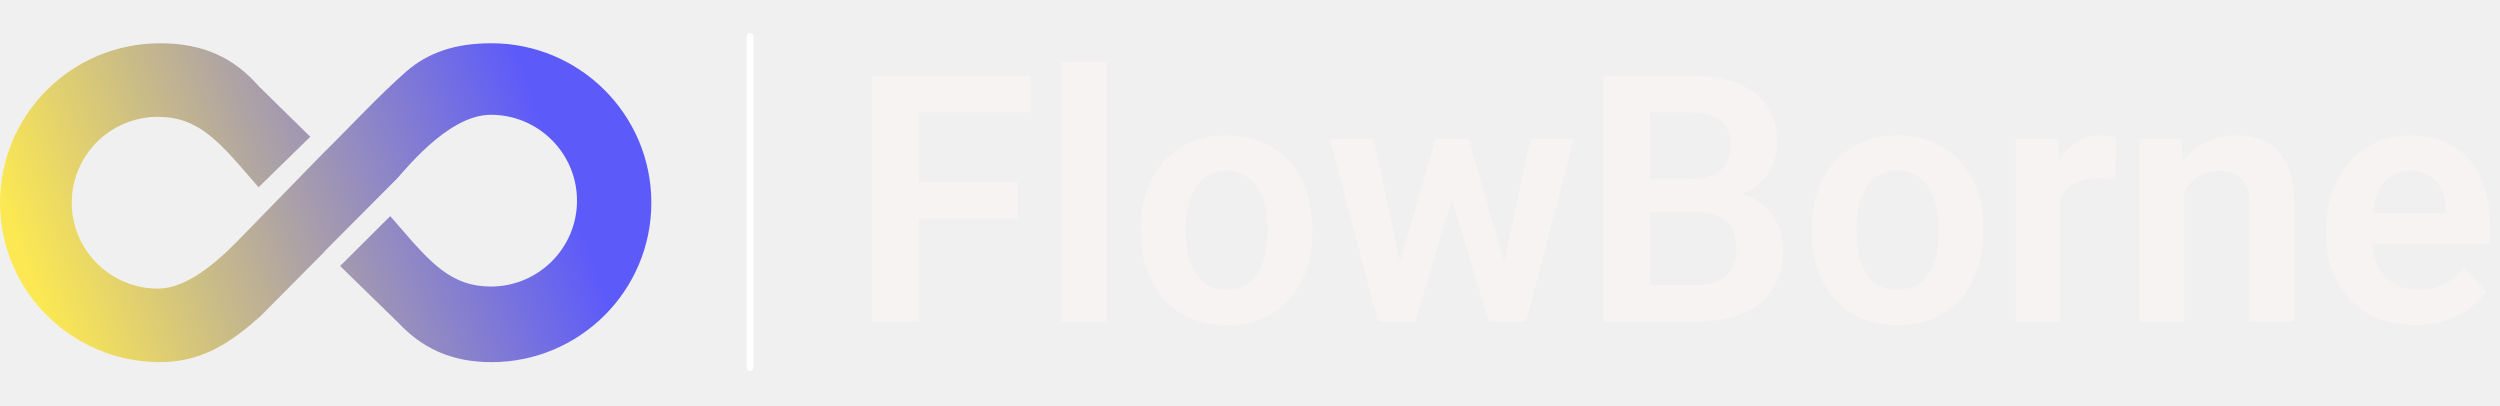
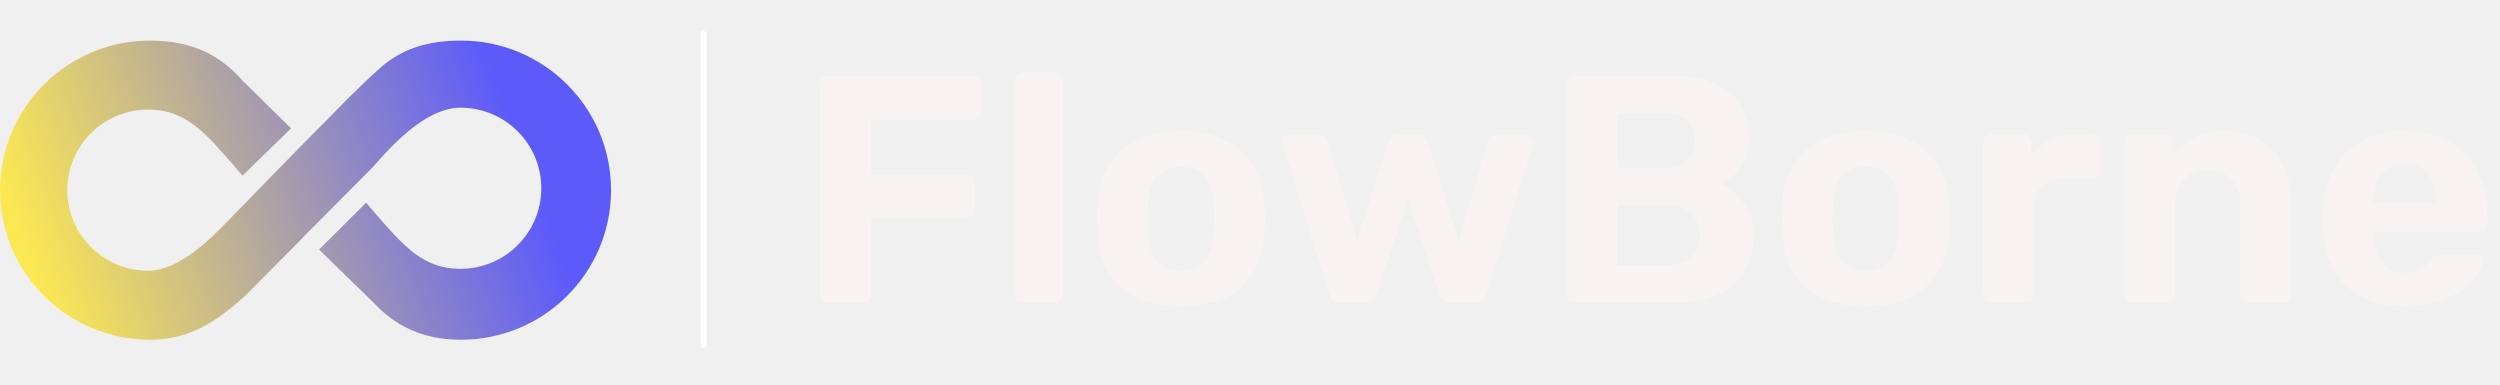
- <svg xmlns="http://www.w3.org/2000/svg" width="1850" height="300" viewBox="0 0 1850 300" fill="none">
+ <svg xmlns="http://www.w3.org/2000/svg" width="1972" height="303" viewBox="0 0 1972 303" fill="none">
  <path d="M118.413 268C150.539 268 171.926 252.494 192.8 233.962L240.349 186.034L240.241 185.929L292.236 133.737C296.791 129.955 330.131 84.949 363.208 84.949C398.422 84.949 426.969 113.396 426.969 148.487C426.969 183.579 398.422 212.026 363.208 212.026C333.852 212.026 318.625 194.416 294.802 166.864C270.979 139.313 294.801 166.863 294.801 166.863C292.788 164.54 290.779 162.212 288.759 159.895L251.667 196.857L295.005 239.103C312.115 257.261 333.483 268 363.587 268C428.985 268 482 215.17 482 150C482 84.83 428.985 32 363.587 32C336.372 32 316.625 39.074 300.629 52.894C279.639 71.382 260.508 92.31 240.597 111.939L240.546 111.889L179.7 174.317C166.992 187.442 141.461 213.538 116.894 213.538C81.68 213.538 53.134 185.091 53.134 150C53.134 114.909 81.68 86.462 116.894 86.462C146.25 86.462 161.477 104.072 185.3 131.623C187.256 133.885 189.27 136.214 191.354 138.605L229.631 101.187L191.342 63.645C173.517 43.258 151.121 32 118.413 32C53.015 32 0 84.83 0 150C0 215.17 53.015 268 118.413 268Z" fill="white" />
  <path d="M118.413 268C150.539 268 171.926 252.494 192.8 233.962L240.349 186.034L240.241 185.929L292.236 133.737C296.791 129.955 330.131 84.949 363.208 84.949C398.422 84.949 426.969 113.396 426.969 148.487C426.969 183.579 398.422 212.026 363.208 212.026C333.852 212.026 318.625 194.416 294.802 166.864C270.979 139.313 294.801 166.863 294.801 166.863C292.788 164.54 290.779 162.212 288.759 159.895L251.667 196.857L295.005 239.103C312.115 257.261 333.483 268 363.587 268C428.985 268 482 215.17 482 150C482 84.83 428.985 32 363.587 32C336.372 32 316.625 39.074 300.629 52.894C279.639 71.382 260.508 92.31 240.597 111.939L240.546 111.889L179.7 174.317C166.992 187.442 141.461 213.538 116.894 213.538C81.68 213.538 53.134 185.091 53.134 150C53.134 114.909 81.68 86.462 116.894 86.462C146.25 86.462 161.477 104.072 185.3 131.623C187.256 133.885 189.27 136.214 191.354 138.605L229.631 101.187L191.342 63.645C173.517 43.258 151.121 32 118.413 32C53.015 32 0 84.83 0 150C0 215.17 53.015 268 118.413 268Z" fill="url(#paint0_linear_46_9)" fill-opacity="0.72" />
-   <path d="M679.75 56V238H645.375V56H679.75ZM753.125 134.625V161.75H670.75V134.625H753.125ZM762.75 56V83.125H670.75V56H762.75ZM818.625 46V238H785.5V46H818.625ZM844.25 171.75V169.125C844.25 159.208 845.667 150.083 848.5 141.75C851.333 133.333 855.458 126.042 860.875 119.875C866.292 113.708 872.917 108.917 880.75 105.5C888.583 102 897.5 100.25 907.5 100.25C917.667 100.25 926.667 102 934.5 105.5C942.417 108.917 949.083 113.708 954.5 119.875C959.917 126.042 964.042 133.333 966.875 141.75C969.708 150.083 971.125 159.208 971.125 169.125V171.75C971.125 181.583 969.708 190.708 966.875 199.125C964.042 207.458 959.917 214.75 954.5 221C949.083 227.167 942.458 231.958 934.625 235.375C926.792 238.792 917.833 240.5 907.75 240.5C897.75 240.5 888.792 238.792 880.875 235.375C872.958 231.958 866.292 227.167 860.875 221C855.458 214.75 851.333 207.458 848.5 199.125C845.667 190.708 844.25 181.583 844.25 171.75ZM877.25 169.125V171.75C877.25 177.667 877.833 183.208 879 188.375C880.167 193.542 881.958 198.083 884.375 202C886.792 205.917 889.917 209 893.75 211.25C897.667 213.417 902.333 214.5 907.75 214.5C913.083 214.5 917.667 213.417 921.5 211.25C925.333 209 928.458 205.917 930.875 202C933.375 198.083 935.208 193.542 936.375 188.375C937.542 183.208 938.125 177.667 938.125 171.75V169.125C938.125 163.292 937.542 157.833 936.375 152.75C935.208 147.583 933.375 143.042 930.875 139.125C928.458 135.125 925.292 132 921.375 129.75C917.542 127.417 912.917 126.25 907.5 126.25C902.167 126.25 897.583 127.417 893.75 129.75C889.917 132 886.792 135.125 884.375 139.125C881.958 143.042 880.167 147.583 879 152.75C877.833 157.833 877.25 163.292 877.25 169.125ZM1032.75 205.5L1062.38 102.75H1083.38L1077.12 138.25L1047.25 238H1029.12L1032.75 205.5ZM1016.38 102.75L1038.62 205.75L1040.62 238H1019.75L984.25 102.75H1016.38ZM1110.88 204.25L1132.62 102.75H1164.62L1129.38 238H1108.5L1110.88 204.25ZM1086.62 102.75L1116 204.5L1119.88 238H1101.75L1071.62 138.25L1065.5 102.75H1086.62ZM1256.38 156.875H1209.88L1209.62 132.625H1249.5C1256.33 132.625 1262.04 131.667 1266.62 129.75C1271.21 127.833 1274.67 125.042 1277 121.375C1279.42 117.708 1280.62 113.25 1280.62 108C1280.62 102.167 1279.5 97.417 1277.25 93.75C1275.08 90.083 1271.67 87.417 1267 85.75C1262.33 84 1256.42 83.125 1249.25 83.125H1221V238H1186.62V56H1249.25C1259.58 56 1268.79 57 1276.88 59C1285.04 60.917 1291.96 63.917 1297.62 68C1303.29 72.083 1307.58 77.208 1310.5 83.375C1313.5 89.542 1315 96.875 1315 105.375C1315 112.875 1313.25 119.792 1309.75 126.125C1306.33 132.375 1301.04 137.458 1293.88 141.375C1286.79 145.292 1277.79 147.542 1266.88 148.125L1256.38 156.875ZM1254.88 238H1199.75L1214.12 211H1254.88C1261.71 211 1267.33 209.875 1271.75 207.625C1276.25 205.375 1279.58 202.292 1281.75 198.375C1284 194.375 1285.12 189.792 1285.12 184.625C1285.12 178.958 1284.12 174.042 1282.12 169.875C1280.21 165.708 1277.12 162.5 1272.88 160.25C1268.71 158 1263.21 156.875 1256.38 156.875H1220.62L1220.88 132.625H1266.38L1274.25 142C1284.75 142.083 1293.29 144.167 1299.88 148.25C1306.54 152.333 1311.46 157.583 1314.62 164C1317.79 170.417 1319.38 177.333 1319.38 184.75C1319.38 196.417 1316.83 206.208 1311.75 214.125C1306.75 222.042 1299.42 228 1289.75 232C1280.17 236 1268.54 238 1254.88 238ZM1340.75 171.75V169.125C1340.75 159.208 1342.17 150.083 1345 141.75C1347.83 133.333 1351.96 126.042 1357.38 119.875C1362.79 113.708 1369.42 108.917 1377.25 105.5C1385.08 102 1394 100.25 1404 100.25C1414.17 100.25 1423.17 102 1431 105.5C1438.92 108.917 1445.58 113.708 1451 119.875C1456.42 126.042 1460.54 133.333 1463.38 141.75C1466.21 150.083 1467.62 159.208 1467.62 169.125V171.75C1467.62 181.583 1466.21 190.708 1463.38 199.125C1460.54 207.458 1456.42 214.75 1451 221C1445.58 227.167 1438.96 231.958 1431.12 235.375C1423.29 238.792 1414.33 240.5 1404.25 240.5C1394.25 240.5 1385.29 238.792 1377.38 235.375C1369.46 231.958 1362.79 227.167 1357.38 221C1351.96 214.75 1347.83 207.458 1345 199.125C1342.17 190.708 1340.75 181.583 1340.75 171.75ZM1373.75 169.125V171.75C1373.75 177.667 1374.33 183.208 1375.5 188.375C1376.67 193.542 1378.46 198.083 1380.88 202C1383.29 205.917 1386.42 209 1390.25 211.25C1394.17 213.417 1398.83 214.5 1404.25 214.5C1409.58 214.5 1414.17 213.417 1418 211.25C1421.83 209 1424.96 205.917 1427.38 202C1429.88 198.083 1431.71 193.542 1432.88 188.375C1434.04 183.208 1434.62 177.667 1434.62 171.75V169.125C1434.62 163.292 1434.04 157.833 1432.88 152.75C1431.71 147.583 1429.88 143.042 1427.38 139.125C1424.96 135.125 1421.79 132 1417.88 129.75C1414.04 127.417 1409.42 126.25 1404 126.25C1398.67 126.25 1394.08 127.417 1390.25 129.75C1386.42 132 1383.29 135.125 1380.88 139.125C1378.46 143.042 1376.67 147.583 1375.5 152.75C1374.33 157.833 1373.75 163.292 1373.75 169.125ZM1524.62 130.375V238H1491.62V102.75H1522.88L1524.62 130.375ZM1565.75 101.875L1565.25 132.625C1563.42 132.292 1561.33 132.042 1559 131.875C1556.75 131.708 1554.62 131.625 1552.62 131.625C1547.54 131.625 1543.08 132.333 1539.25 133.75C1535.42 135.083 1532.21 137.042 1529.62 139.625C1527.12 142.208 1525.21 145.375 1523.88 149.125C1522.54 152.792 1521.79 156.958 1521.62 161.625L1514.5 160.75C1514.5 152.167 1515.38 144.208 1517.12 136.875C1518.88 129.542 1521.42 123.125 1524.75 117.625C1528.08 112.125 1532.25 107.875 1537.25 104.875C1542.33 101.792 1548.17 100.25 1554.75 100.25C1556.58 100.25 1558.54 100.417 1560.62 100.75C1562.79 101 1564.5 101.375 1565.75 101.875ZM1616.25 131.625V238H1583.25V102.75H1614.25L1616.25 131.625ZM1611 165.5H1601.25C1601.33 155.667 1602.67 146.75 1605.25 138.75C1607.83 130.75 1611.46 123.875 1616.12 118.125C1620.88 112.375 1626.5 107.958 1633 104.875C1639.5 101.792 1646.75 100.25 1654.75 100.25C1661.25 100.25 1667.12 101.167 1672.38 103C1677.62 104.833 1682.12 107.75 1685.88 111.75C1689.71 115.75 1692.62 121 1694.62 127.5C1696.71 133.917 1697.75 141.833 1697.75 151.25V238H1664.5V151C1664.5 144.833 1663.58 139.958 1661.75 136.375C1660 132.792 1657.42 130.25 1654 128.75C1650.67 127.25 1646.54 126.5 1641.62 126.5C1636.54 126.5 1632.08 127.542 1628.25 129.625C1624.5 131.625 1621.33 134.417 1618.75 138C1616.25 141.583 1614.33 145.708 1613 150.375C1611.67 155.042 1611 160.083 1611 165.5ZM1787.62 240.5C1777.38 240.5 1768.17 238.833 1760 235.5C1751.83 232.167 1744.88 227.542 1739.12 221.625C1733.46 215.625 1729.08 208.667 1726 200.75C1723 192.75 1721.5 184.167 1721.5 175V170C1721.5 159.583 1723 150.125 1726 141.625C1729 133.042 1733.25 125.667 1738.75 119.5C1744.25 113.333 1750.83 108.583 1758.5 105.25C1766.17 101.917 1774.62 100.25 1783.88 100.25C1793.46 100.25 1801.92 101.875 1809.25 105.125C1816.58 108.292 1822.71 112.792 1827.62 118.625C1832.54 124.458 1836.25 131.458 1838.75 139.625C1841.25 147.708 1842.5 156.667 1842.5 166.5V180.375H1736.5V157.625H1810V155.125C1809.83 149.875 1808.83 145.083 1807 140.75C1805.17 136.333 1802.33 132.833 1798.5 130.25C1794.67 127.583 1789.71 126.25 1783.62 126.25C1778.71 126.25 1774.42 127.333 1770.75 129.5C1767.17 131.583 1764.17 134.583 1761.75 138.5C1759.42 142.333 1757.67 146.917 1756.5 152.25C1755.33 157.583 1754.75 163.5 1754.75 170V175C1754.75 180.667 1755.5 185.917 1757 190.75C1758.58 195.583 1760.88 199.792 1763.88 203.375C1766.96 206.875 1770.62 209.625 1774.88 211.625C1779.21 213.542 1784.12 214.5 1789.62 214.5C1796.54 214.5 1802.79 213.167 1808.38 210.5C1814.04 207.75 1818.96 203.708 1823.12 198.375L1839.75 215.625C1836.92 219.792 1833.08 223.792 1828.25 227.625C1823.5 231.458 1817.75 234.583 1811 237C1804.25 239.333 1796.46 240.5 1787.62 240.5Z" fill="#F8F3F3" />
+   <path d="M653.344 239C651.467 239 649.931 238.403 648.736 237.208C647.541 236.013 646.944 234.477 646.944 232.6V66.2C646.944 64.323 647.541 62.787 648.736 61.592C649.931 60.397 651.467 59.8 653.344 59.8H767.52C769.397 59.8 770.933 60.397 772.128 61.592C773.323 62.787 773.92 64.323 773.92 66.2V87.96C773.92 89.837 773.323 91.373 772.128 92.568C770.933 93.763 769.397 94.36 767.52 94.36H686.88V137.624H762.4C764.277 137.624 765.813 138.221 767.008 139.416C768.203 140.611 768.8 142.147 768.8 144.024V165.784C768.8 167.491 768.203 168.941 767.008 170.136C765.813 171.331 764.277 171.928 762.4 171.928H686.88V232.6C686.88 234.477 686.283 236.013 685.088 237.208C683.893 238.403 682.357 239 680.48 239H653.344ZM806.528 239C804.651 239 803.115 238.403 801.92 237.208C800.725 236.013 800.128 234.477 800.128 232.6V63.64C800.128 61.763 800.725 60.227 801.92 59.032C803.115 57.837 804.651 57.24 806.528 57.24H832.128C833.835 57.24 835.285 57.837 836.48 59.032C837.675 60.227 838.272 61.763 838.272 63.64V232.6C838.272 234.477 837.675 236.013 836.48 237.208C835.285 238.403 833.835 239 832.128 239H806.528ZM931.556 241.56C917.391 241.56 905.529 239.256 895.972 234.648C886.415 229.869 879.076 223.128 873.956 214.424C869.007 205.72 866.276 195.565 865.764 183.96C865.593 180.547 865.508 176.707 865.508 172.44C865.508 168.003 865.593 164.163 865.764 160.92C866.276 149.144 869.177 138.989 874.468 130.456C879.759 121.752 887.183 115.096 896.74 110.488C906.297 105.709 917.903 103.32 931.556 103.32C945.039 103.32 956.559 105.709 966.116 110.488C975.673 115.096 983.097 121.752 988.388 130.456C993.679 138.989 996.58 149.144 997.092 160.92C997.433 164.163 997.604 168.003 997.604 172.44C997.604 176.707 997.433 180.547 997.092 183.96C996.58 195.565 993.764 205.72 988.644 214.424C983.695 223.128 976.441 229.869 966.884 234.648C957.327 239.256 945.551 241.56 931.556 241.56ZM931.556 213.4C939.919 213.4 946.233 210.84 950.5 205.72C954.767 200.429 957.071 192.749 957.412 182.68C957.583 180.12 957.668 176.707 957.668 172.44C957.668 168.173 957.583 164.76 957.412 162.2C957.071 152.301 954.767 144.707 950.5 139.416C946.233 134.125 939.919 131.48 931.556 131.48C923.193 131.48 916.793 134.125 912.356 139.416C908.089 144.707 905.785 152.301 905.444 162.2C905.273 164.76 905.188 168.173 905.188 172.44C905.188 176.707 905.273 180.12 905.444 182.68C905.785 192.749 908.089 200.429 912.356 205.72C916.793 210.84 923.193 213.4 931.556 213.4ZM1057.24 239C1054.85 239 1052.97 238.403 1051.6 237.208C1050.41 236.013 1049.47 234.477 1048.79 232.6L1012.18 114.072C1011.84 113.219 1011.67 112.365 1011.67 111.512C1011.67 109.976 1012.18 108.696 1013.2 107.672C1014.4 106.477 1015.76 105.88 1017.3 105.88H1039.83C1042.05 105.88 1043.75 106.477 1044.95 107.672C1046.14 108.867 1046.91 109.976 1047.25 111L1070.55 190.104L1095.38 111.512C1095.72 110.317 1096.49 109.123 1097.68 107.928C1099.05 106.563 1100.93 105.88 1103.32 105.88H1117.91C1120.3 105.88 1122.09 106.563 1123.28 107.928C1124.65 109.123 1125.5 110.317 1125.84 111.512L1150.68 190.104L1173.97 111C1174.14 109.976 1174.83 108.867 1176.02 107.672C1177.39 106.477 1179.09 105.88 1181.14 105.88H1203.67C1205.2 105.88 1206.48 106.477 1207.51 107.672C1208.7 108.696 1209.3 109.976 1209.3 111.512C1209.3 112.365 1209.21 113.219 1209.04 114.072L1172.18 232.6C1171.67 234.477 1170.73 236.013 1169.36 237.208C1168.17 238.403 1166.38 239 1163.99 239H1144.28C1141.89 239 1140.01 238.403 1138.64 237.208C1137.28 236.013 1136.25 234.477 1135.57 232.6L1110.74 156.824L1085.4 232.6C1084.88 234.477 1083.95 236.013 1082.58 237.208C1081.21 238.403 1079.34 239 1076.95 239H1057.24ZM1242.09 239C1240.22 239 1238.68 238.403 1237.49 237.208C1236.29 236.013 1235.69 234.477 1235.69 232.6V66.2C1235.69 64.323 1236.29 62.787 1237.49 61.592C1238.68 60.397 1240.22 59.8 1242.09 59.8H1318.13C1332.29 59.8 1343.9 61.848 1352.94 65.944C1361.99 70.04 1368.64 75.843 1372.91 83.352C1377.35 90.861 1379.57 99.651 1379.57 109.72C1379.57 116.035 1378.37 121.581 1375.98 126.36C1373.76 131.139 1370.95 135.064 1367.53 138.136C1364.29 141.208 1361.13 143.512 1358.06 145.048C1364.72 148.12 1370.52 153.24 1375.47 160.408C1380.59 167.405 1383.15 175.768 1383.15 185.496C1383.15 196.248 1380.76 205.635 1375.98 213.656C1371.2 221.677 1364.12 227.907 1354.73 232.344C1345.35 236.781 1333.91 239 1320.43 239H1242.09ZM1276.4 209.048H1315.57C1323.93 209.048 1330.24 206.744 1334.51 202.136C1338.78 197.357 1340.91 191.725 1340.91 185.24C1340.91 178.584 1338.69 173.037 1334.25 168.6C1329.99 163.992 1323.76 161.688 1315.57 161.688H1276.4V209.048ZM1276.4 132.248H1313.26C1321.28 132.248 1327.26 130.285 1331.18 126.36C1335.28 122.264 1337.33 117.059 1337.33 110.744C1337.33 104.429 1335.28 99.395 1331.18 95.64C1327.26 91.715 1321.28 89.752 1313.26 89.752H1276.4V132.248ZM1471.81 241.56C1457.64 241.56 1445.78 239.256 1436.22 234.648C1426.66 229.869 1419.33 223.128 1414.21 214.424C1409.26 205.72 1406.53 195.565 1406.01 183.96C1405.84 180.547 1405.76 176.707 1405.76 172.44C1405.76 168.003 1405.84 164.163 1406.01 160.92C1406.53 149.144 1409.43 138.989 1414.72 130.456C1420.01 121.752 1427.43 115.096 1436.99 110.488C1446.55 105.709 1458.15 103.32 1471.81 103.32C1485.29 103.32 1496.81 105.709 1506.37 110.488C1515.92 115.096 1523.35 121.752 1528.64 130.456C1533.93 138.989 1536.83 149.144 1537.34 160.92C1537.68 164.163 1537.85 168.003 1537.85 172.44C1537.85 176.707 1537.68 180.547 1537.34 183.96C1536.83 195.565 1534.01 205.72 1528.89 214.424C1523.94 223.128 1516.69 229.869 1507.13 234.648C1497.58 239.256 1485.8 241.56 1471.81 241.56ZM1471.81 213.4C1480.17 213.4 1486.48 210.84 1490.75 205.72C1495.02 200.429 1497.32 192.749 1497.66 182.68C1497.83 180.12 1497.92 176.707 1497.92 172.44C1497.92 168.173 1497.83 164.76 1497.66 162.2C1497.32 152.301 1495.02 144.707 1490.75 139.416C1486.48 134.125 1480.17 131.48 1471.81 131.48C1463.44 131.48 1457.04 134.125 1452.61 139.416C1448.34 144.707 1446.04 152.301 1445.69 162.2C1445.52 164.76 1445.44 168.173 1445.44 172.44C1445.44 176.707 1445.52 180.12 1445.69 182.68C1446.04 192.749 1448.34 200.429 1452.61 205.72C1457.04 210.84 1463.44 213.4 1471.81 213.4ZM1570.77 239C1569.07 239 1567.61 238.403 1566.42 237.208C1565.23 236.013 1564.63 234.477 1564.63 232.6V112.28C1564.63 110.573 1565.23 109.123 1566.42 107.928C1567.61 106.563 1569.07 105.88 1570.77 105.88H1595.86C1597.57 105.88 1599.02 106.563 1600.21 107.928C1601.58 109.123 1602.26 110.573 1602.26 112.28V122.52C1606.53 117.229 1611.73 113.133 1617.88 110.232C1624.19 107.331 1631.44 105.88 1639.64 105.88H1650.64C1652.35 105.88 1653.8 106.477 1655 107.672C1656.19 108.867 1656.79 110.403 1656.79 112.28V134.296C1656.79 136.173 1656.19 137.709 1655 138.904C1653.8 140.099 1652.35 140.696 1650.64 140.696H1628.12C1620.61 140.696 1614.72 142.829 1610.45 147.096C1606.19 151.192 1604.05 157.08 1604.05 164.76V232.6C1604.05 234.477 1603.45 236.013 1602.26 237.208C1601.07 238.403 1599.53 239 1597.65 239H1570.77ZM1682.02 239C1680.32 239 1678.86 238.403 1677.67 237.208C1676.48 236.013 1675.88 234.477 1675.88 232.6V112.28C1675.88 110.403 1676.48 108.867 1677.67 107.672C1678.86 106.477 1680.32 105.88 1682.02 105.88H1707.11C1708.99 105.88 1710.52 106.477 1711.72 107.672C1712.91 108.867 1713.51 110.403 1713.51 112.28V122.264C1717.95 116.803 1723.66 112.28 1730.66 108.696C1737.66 105.112 1746.19 103.32 1756.26 103.32C1766.33 103.32 1775.12 105.624 1782.63 110.232C1790.31 114.669 1796.28 121.24 1800.55 129.944C1804.99 138.477 1807.21 148.888 1807.21 161.176V232.6C1807.21 234.477 1806.52 236.013 1805.16 237.208C1803.96 238.403 1802.51 239 1800.81 239H1773.67C1771.79 239 1770.26 238.403 1769.06 237.208C1767.87 236.013 1767.27 234.477 1767.27 232.6V162.712C1767.27 153.667 1765.05 146.669 1760.61 141.72C1756.35 136.6 1750.03 134.04 1741.67 134.04C1733.65 134.04 1727.25 136.6 1722.47 141.72C1717.69 146.669 1715.3 153.667 1715.3 162.712V232.6C1715.3 234.477 1714.7 236.013 1713.51 237.208C1712.32 238.403 1710.86 239 1709.16 239H1682.02ZM1897.27 241.56C1877.64 241.56 1862.03 236.099 1850.42 225.176C1838.99 214.253 1832.93 198.381 1832.25 177.56C1832.25 176.195 1832.25 174.403 1832.25 172.184C1832.25 169.795 1832.25 167.917 1832.25 166.552C1832.93 153.411 1835.92 142.147 1841.21 132.76C1846.5 123.203 1853.92 115.949 1863.48 111C1873.04 105.88 1884.21 103.32 1897.01 103.32C1911.35 103.32 1923.3 106.307 1932.85 112.28C1942.58 118.083 1949.84 126.104 1954.61 136.344C1959.56 146.413 1962.04 158.019 1962.04 171.16V177.048C1962.04 178.755 1961.36 180.205 1959.99 181.4C1958.8 182.595 1957.34 183.192 1955.64 183.192H1871.93C1871.93 183.363 1871.93 183.704 1871.93 184.216C1871.93 184.557 1871.93 184.899 1871.93 185.24C1872.1 190.701 1873.12 195.736 1875 200.344C1877.05 204.781 1879.86 208.365 1883.45 211.096C1887.2 213.827 1891.64 215.192 1896.76 215.192C1901.02 215.192 1904.52 214.595 1907.25 213.4C1909.98 212.205 1912.2 210.755 1913.91 209.048C1915.79 207.341 1917.15 205.891 1918.01 204.696C1919.54 202.989 1920.74 201.965 1921.59 201.624C1922.61 201.112 1924.15 200.856 1926.2 200.856H1952.82C1954.53 200.856 1955.89 201.368 1956.92 202.392C1958.11 203.245 1958.62 204.525 1958.45 206.232C1958.28 208.963 1956.83 212.376 1954.1 216.472C1951.54 220.397 1947.7 224.323 1942.58 228.248C1937.46 232.003 1931.06 235.16 1923.38 237.72C1915.87 240.28 1907.17 241.56 1897.27 241.56ZM1871.93 159.896H1922.1V159.384C1922.1 153.24 1921.08 147.949 1919.03 143.512C1917.15 138.904 1914.34 135.32 1910.58 132.76C1906.83 130.2 1902.3 128.92 1897.01 128.92C1891.72 128.92 1887.2 130.2 1883.45 132.76C1879.69 135.32 1876.79 138.904 1874.74 143.512C1872.86 147.949 1871.93 153.24 1871.93 159.384V159.896Z" fill="#F8F3F3" />
  <path d="M555 27L555 272" stroke="white" stroke-width="5" stroke-linecap="round" />
  <defs>
    <linearGradient id="paint0_linear_46_9" x1="506.669" y1="63.391" x2="-92.498" y2="281.063" gradientUnits="userSpaceOnUse">
      <stop offset="0.17" stop-color="#1E1BF9" />
      <stop offset="0.787" stop-color="#FADF11" />
    </linearGradient>
  </defs>
</svg>
